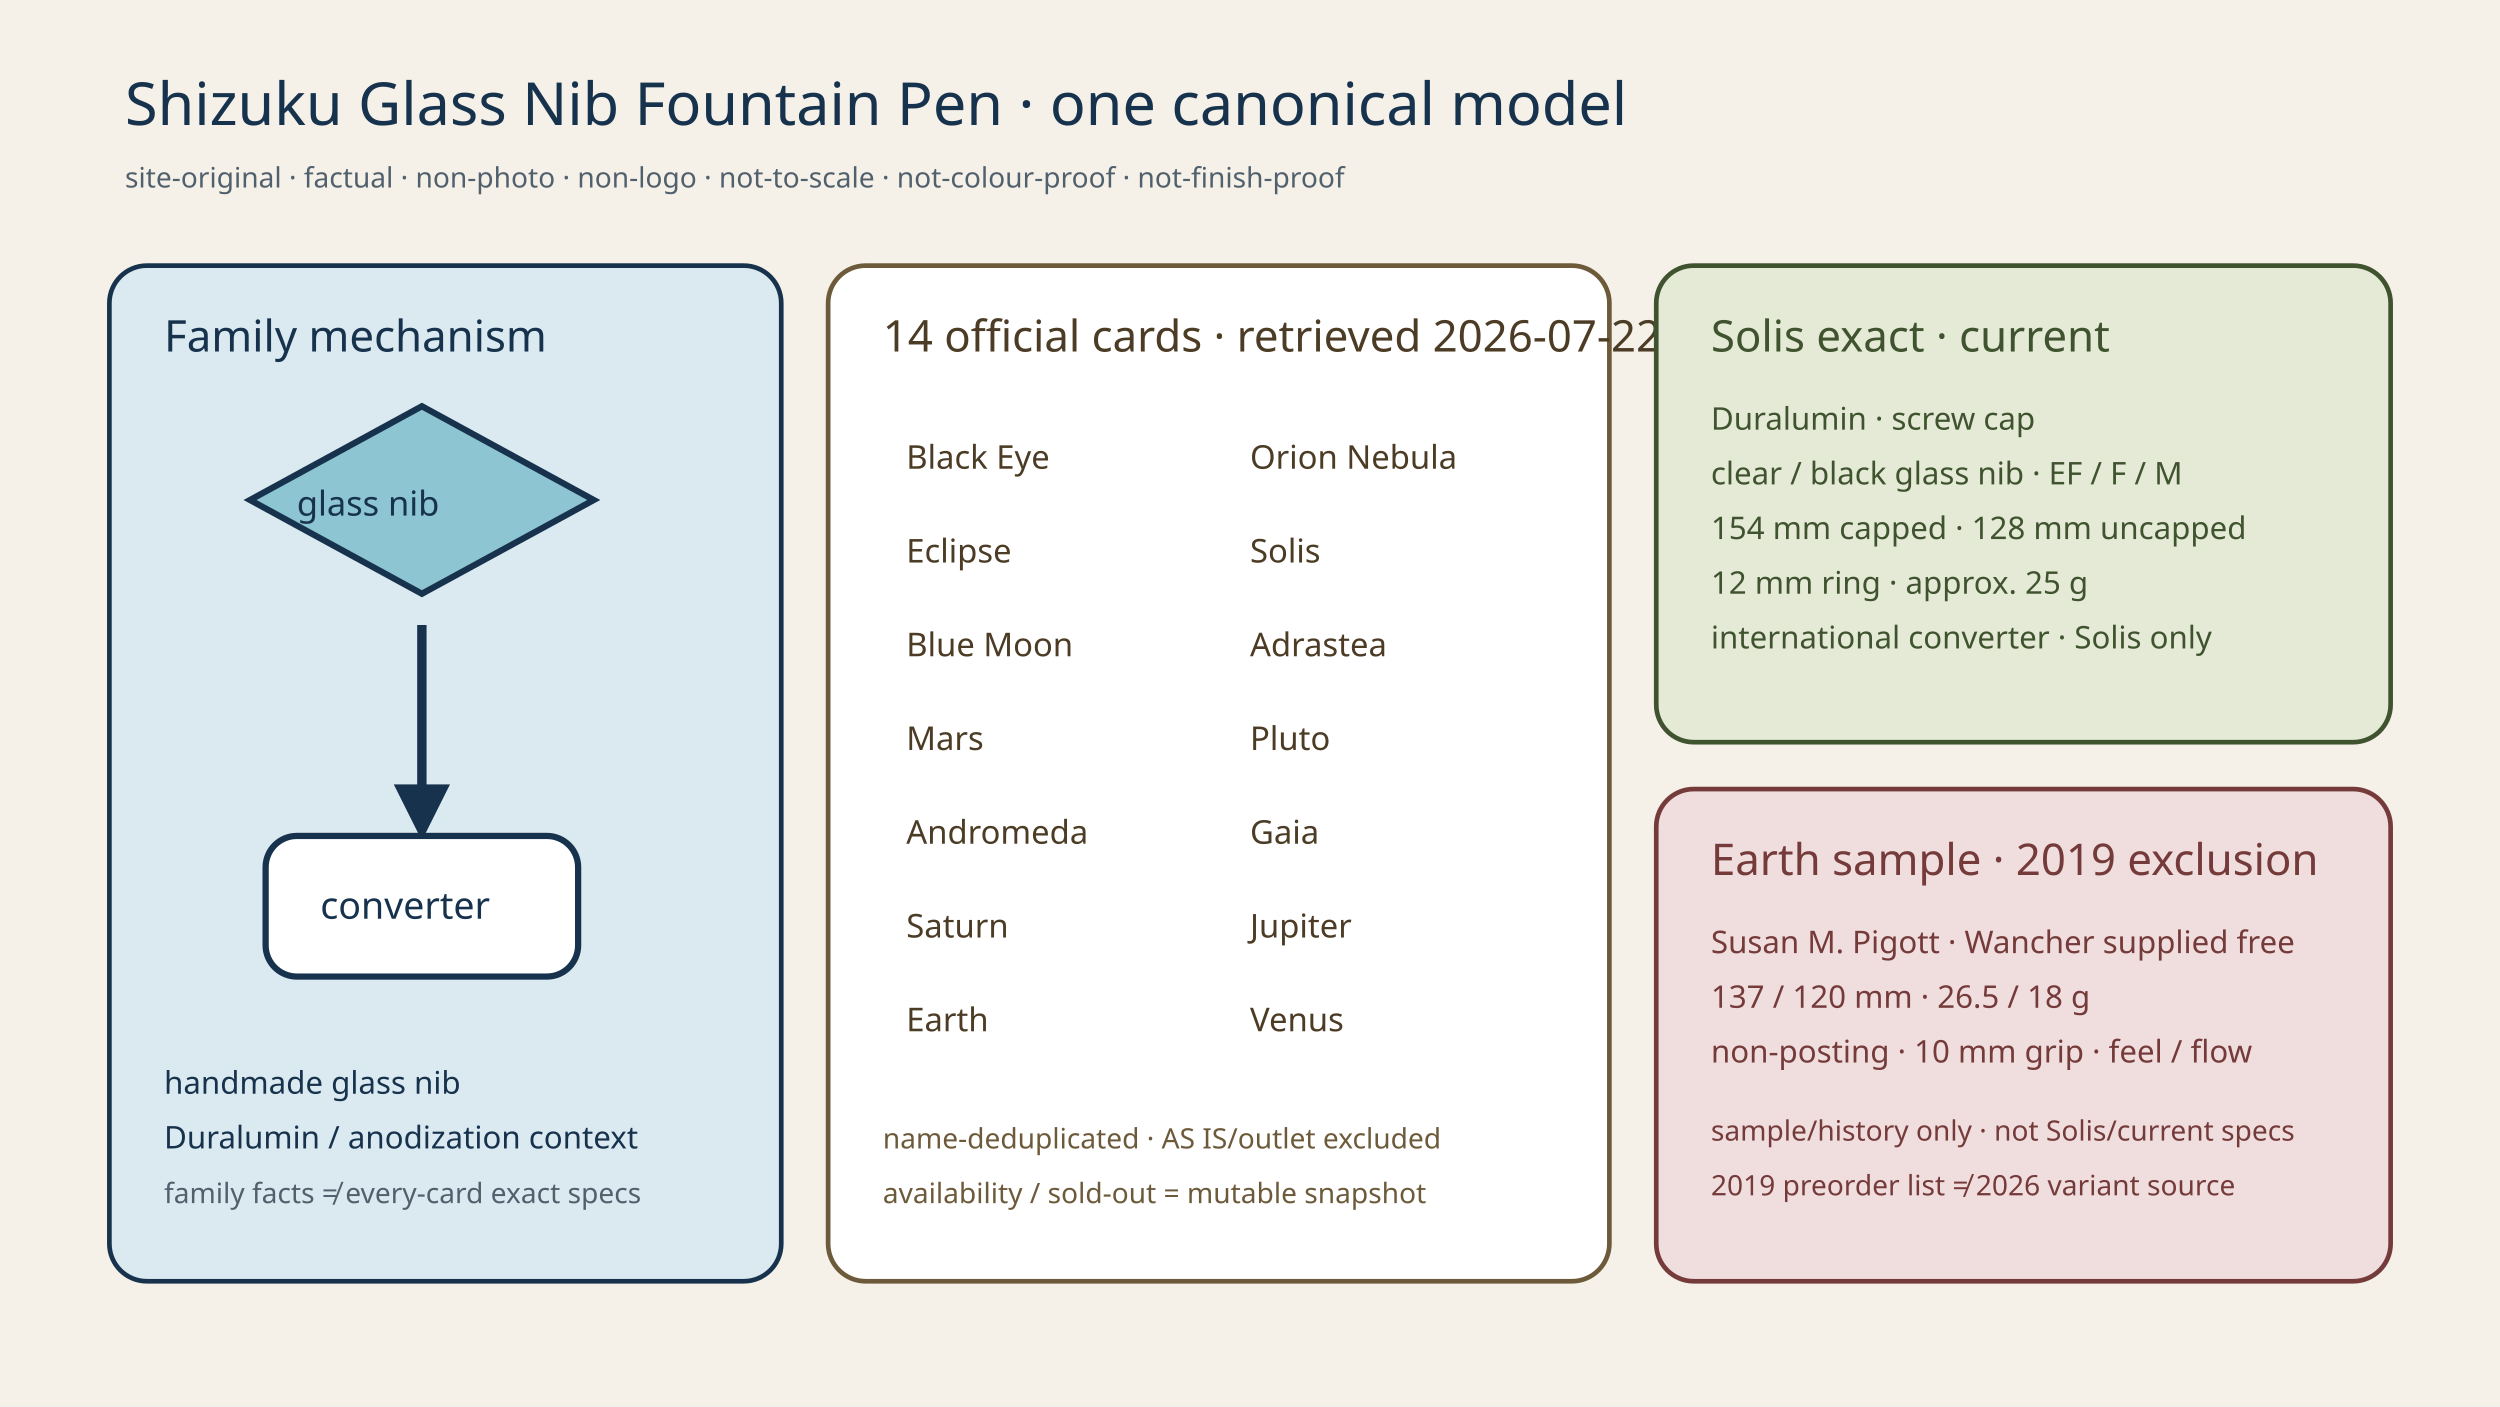
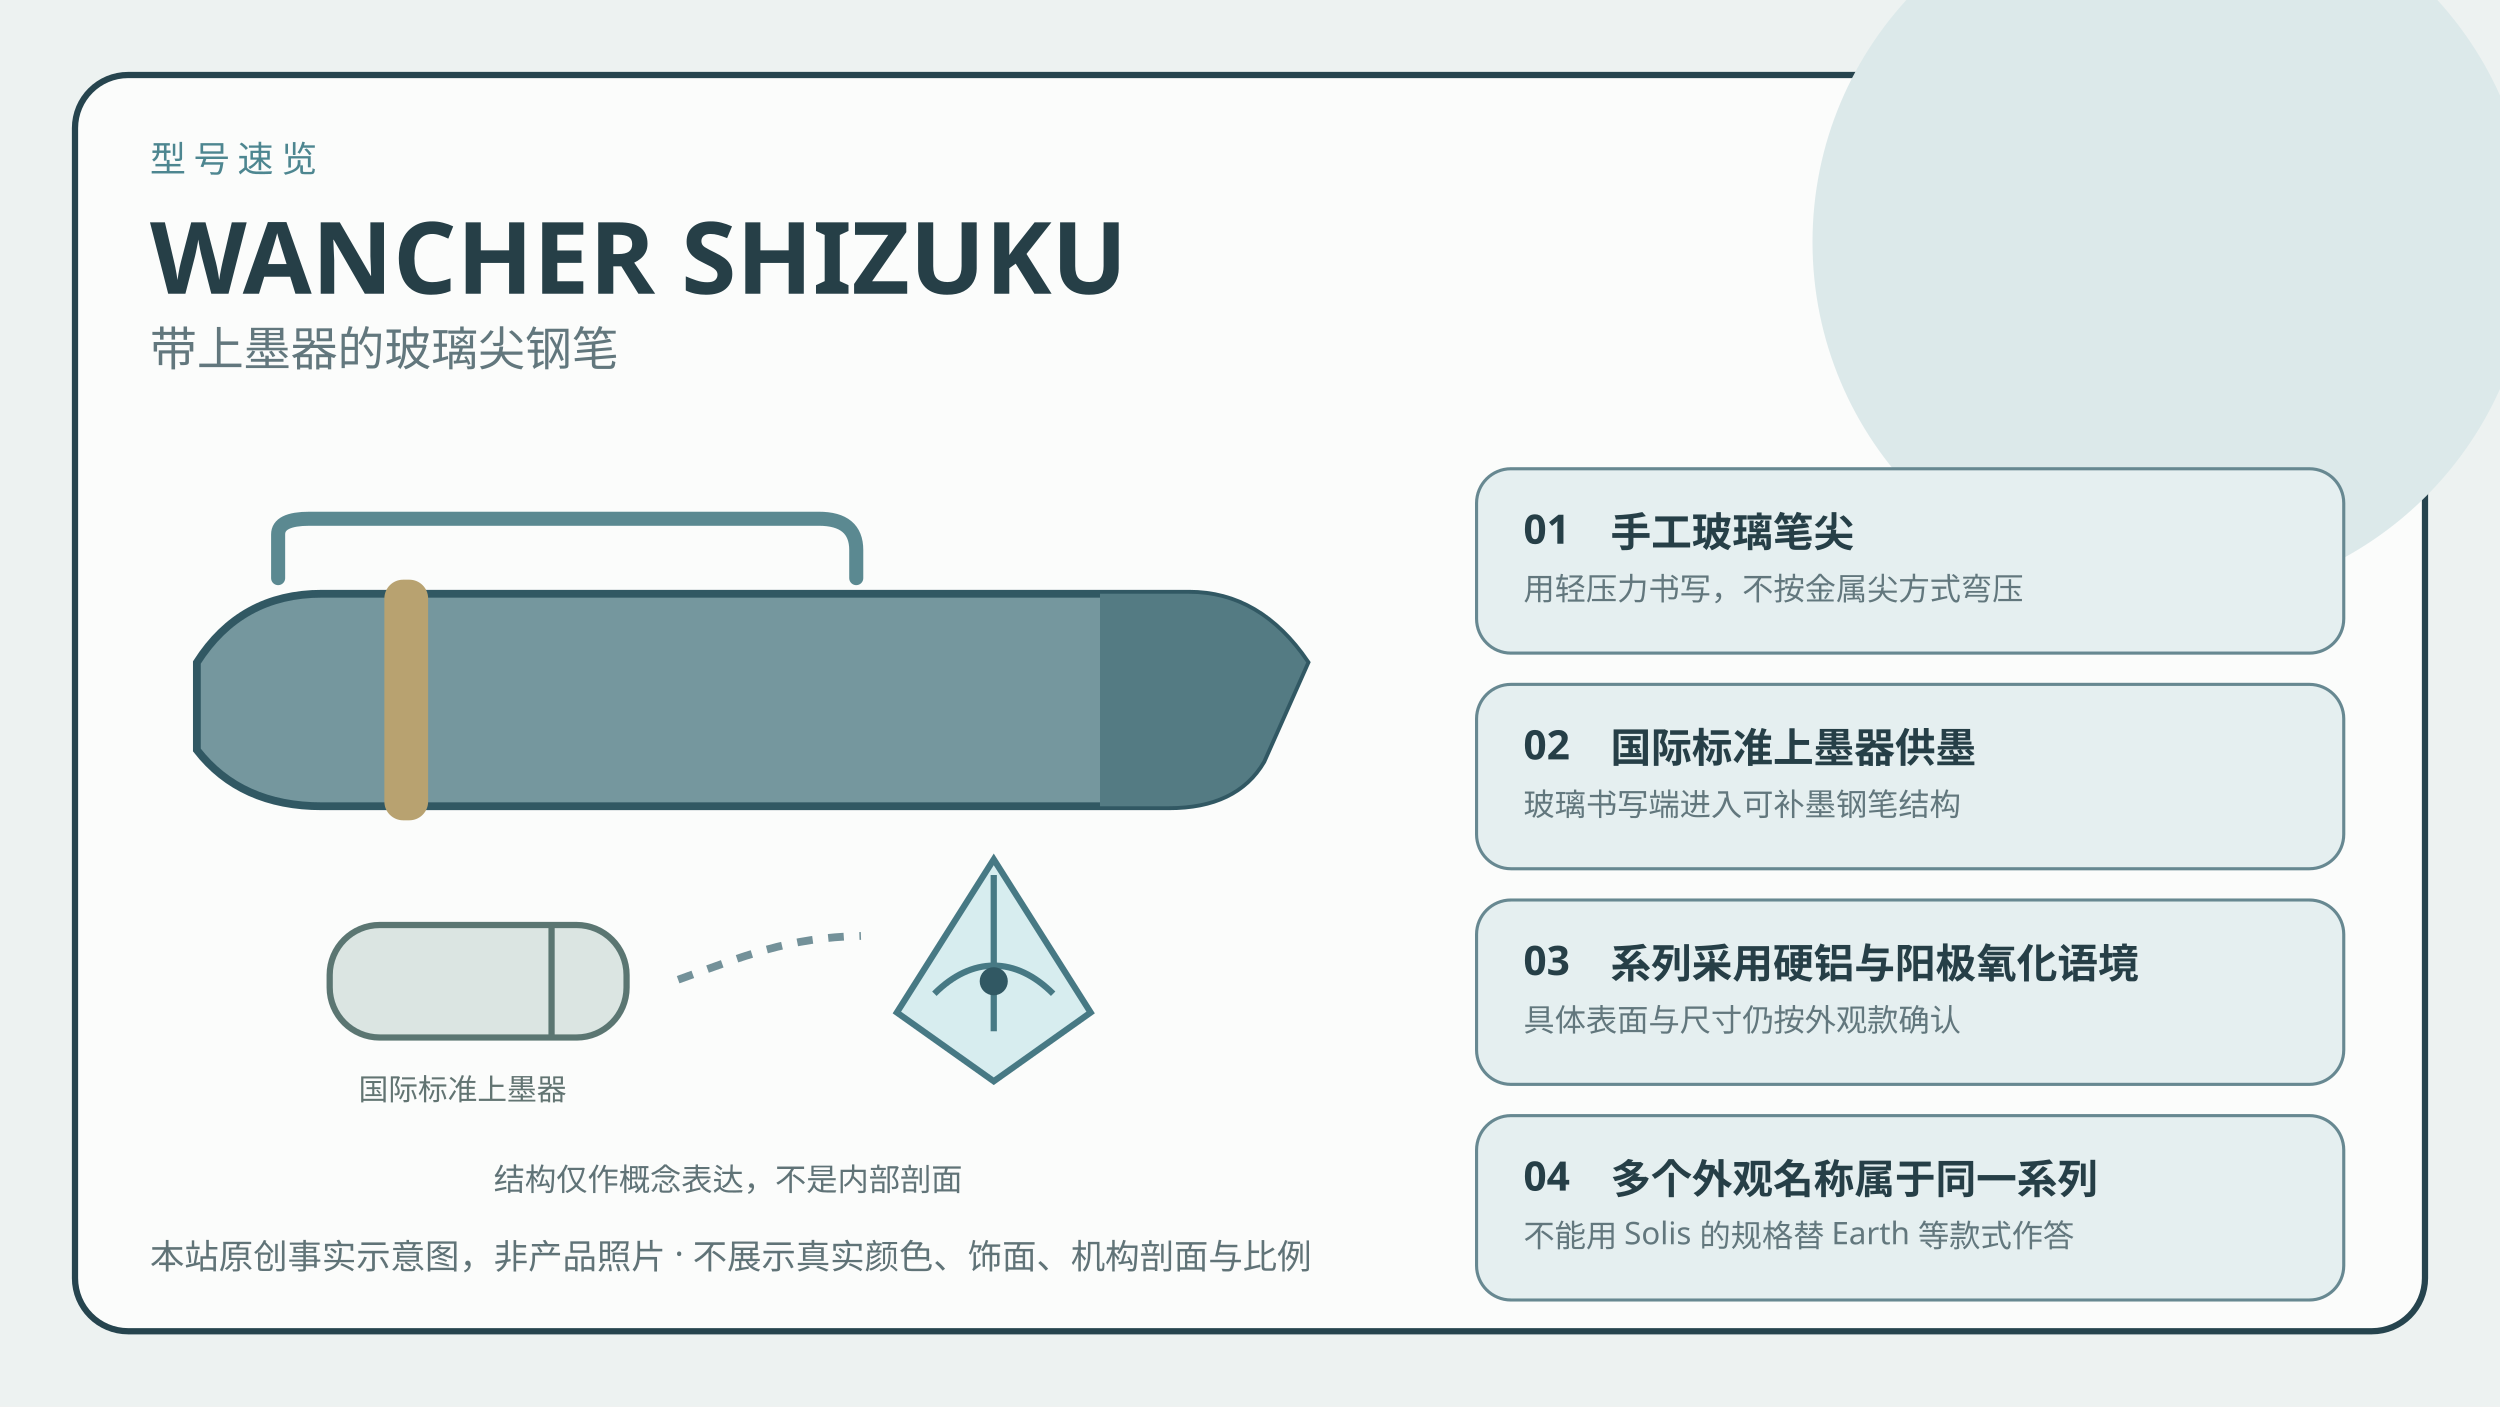
- <svg xmlns="http://www.w3.org/2000/svg" width="1600" height="900" viewBox="0 0 1600 900" role="img" aria-labelledby="title desc">
-   <rect width="1600" height="900" fill="#f5f1e8" />
-   <text x="80" y="80" font-family="sans-serif" font-size="38" fill="#17324d">Shizuku Glass Nib Fountain Pen · one canonical model</text>
-   <text x="80" y="120" font-family="sans-serif" font-size="18" fill="#51606d">site-original · factual · non-photo · non-logo · not-to-scale · not-colour-proof · not-finish-proof</text>
-   <rect x="70" y="170" width="430" height="650" rx="24" fill="#dbeaf0" stroke="#17324d" stroke-width="3" />
-   <text x="105" y="225" font-family="sans-serif" font-size="28" fill="#17324d">Family mechanism</text>
-   <path d="M160 320 L270 260 L380 320 L270 380 Z" fill="#8dc5d2" stroke="#17324d" stroke-width="4" />
-   <text x="190" y="330" font-family="sans-serif" font-size="22" fill="#17324d">glass nib</text>
-   <path d="M270 400 V520" stroke="#17324d" stroke-width="6" marker-end="url(#arrow)" />
-   <rect x="170" y="535" width="200" height="90" rx="20" fill="#fff" stroke="#17324d" stroke-width="4" />
-   <text x="205" y="588" font-family="sans-serif" font-size="24" fill="#17324d">converter</text>
-   <text x="105" y="700" font-family="sans-serif" font-size="20" fill="#17324d">handmade glass nib</text>
-   <text x="105" y="735" font-family="sans-serif" font-size="20" fill="#17324d">Duralumin / anodization context</text>
-   <text x="105" y="770" font-family="sans-serif" font-size="18" fill="#51606d">family facts ≠ every-card exact specs</text>
-   <rect x="530" y="170" width="500" height="650" rx="24" fill="#fff" stroke="#6d5a3a" stroke-width="3" />
-   <text x="565" y="225" font-family="sans-serif" font-size="28" fill="#4c3c25">14 official cards · retrieved 2026-07-22</text>
-   <g font-family="sans-serif" font-size="21" fill="#4c3c25">
-     <text x="580" y="300">Black Eye</text>
-     <text x="800" y="300">Orion Nebula</text>
-     <text x="580" y="360">Eclipse</text>
-     <text x="800" y="360">Solis</text>
-     <text x="580" y="420">Blue Moon</text>
-     <text x="800" y="420">Adrastea</text>
-     <text x="580" y="480">Mars</text>
-     <text x="800" y="480">Pluto</text>
-     <text x="580" y="540">Andromeda</text>
-     <text x="800" y="540">Gaia</text>
-     <text x="580" y="600">Saturn</text>
-     <text x="800" y="600">Jupiter</text>
-     <text x="580" y="660">Earth</text>
-     <text x="800" y="660">Venus</text>
+ <svg xmlns="http://www.w3.org/2000/svg" width="1600" height="900" viewBox="0 0 1600 900" role="img" aria-labelledby="title desc" data-license="site-original" data-kind="factual-svg">
+   <rect width="1600" height="900" fill="#edf2f1" />
+   <rect x="48" y="48" width="1504" height="804" rx="34" fill="#fbfcfb" stroke="#26444e" stroke-width="4" />
+   <circle cx="1390" cy="155" r="230" fill="#dce9ea" />
+   <g font-family="system-ui, 'PingFang SC', 'Microsoft YaHei', sans-serif">
+     <text x="96" y="110" fill="#4d8690" font-size="23" letter-spacing="5">型号速览</text>
+     <text x="96" y="188" fill="#263f47" font-size="64" font-weight="750">WANCHER SHIZUKU</text>
+     <text x="96" y="234" fill="#62777d" font-size="30">带上墨器的玻璃尖钢笔</text>
  </g>
-   <text x="565" y="735" font-family="sans-serif" font-size="18" fill="#6d5a3a">name-deduplicated · AS IS/outlet excluded</text>
-   <text x="565" y="770" font-family="sans-serif" font-size="18" fill="#6d5a3a">availability / sold-out = mutable snapshot</text>
-   <rect x="1060" y="170" width="470" height="305" rx="24" fill="#e5ead7" stroke="#40532f" stroke-width="3" />
-   <text x="1095" y="225" font-family="sans-serif" font-size="28" fill="#40532f">Solis exact · current</text>
-   <text x="1095" y="275" font-family="sans-serif" font-size="20" fill="#40532f">Duralumin · screw cap</text>
-   <text x="1095" y="310" font-family="sans-serif" font-size="20" fill="#40532f">clear / black glass nib · EF / F / M</text>
-   <text x="1095" y="345" font-family="sans-serif" font-size="20" fill="#40532f">154 mm capped · 128 mm uncapped</text>
-   <text x="1095" y="380" font-family="sans-serif" font-size="20" fill="#40532f">12 mm ring · approx. 25 g</text>
-   <text x="1095" y="415" font-family="sans-serif" font-size="20" fill="#40532f">international converter · Solis only</text>
-   <rect x="1060" y="505" width="470" height="315" rx="24" fill="#f0dede" stroke="#753a3a" stroke-width="3" />
-   <text x="1095" y="560" font-family="sans-serif" font-size="28" fill="#753a3a">Earth sample · 2019 exclusion</text>
-   <text x="1095" y="610" font-family="sans-serif" font-size="20" fill="#753a3a">Susan M. Pigott · Wancher supplied free</text>
-   <text x="1095" y="645" font-family="sans-serif" font-size="20" fill="#753a3a">137 / 120 mm · 26.5 / 18 g</text>
-   <text x="1095" y="680" font-family="sans-serif" font-size="20" fill="#753a3a">non-posting · 10 mm grip · feel / flow</text>
-   <text x="1095" y="730" font-family="sans-serif" font-size="18" fill="#753a3a">sample/history only · not Solis/current specs</text>
-   <text x="1095" y="765" font-family="sans-serif" font-size="18" fill="#753a3a">2019 preorder list ≠ 2026 variant source</text>
-   <defs>
-     <marker id="arrow" viewBox="0 0 10 10" refX="5" refY="5" markerWidth="6" markerHeight="6" orient="auto-start-reverse">
-       <path d="M0 0 L10 5 L0 10 z" fill="#17324d" />
-     </marker>
-   </defs>
+   <g transform="translate(86 332)">
+     <path d="M40 92 Q68 48 120 48 H675 Q720 48 750 92 L722 155 Q705 184 662 184 H120 Q68 184 40 148Z" fill="#75979e" stroke="#315863" stroke-width="5" />
+     <rect x="160" y="39" width="28" height="154" rx="12" fill="#b8a270" />
+     <path d="M618 48 H675 Q720 48 750 92 L722 155 Q705 184 662 184 H618Z" fill="#547b83" />
+     <path d="M92 38 V10 Q92 0 112 0 H438 Q462 0 462 20 V38" fill="none" stroke="#5b8991" stroke-width="9" stroke-linecap="round" />
+     <g transform="translate(488 218)">
+       <path d="M0 98 L62 0 L124 98 L62 142Z" fill="#d7edef" stroke="#477984" stroke-width="4" />
+       <path d="M24 86 C48 62 76 62 100 86 M62 10 V110" fill="none" stroke="#477984" stroke-width="4" />
+       <circle cx="62" cy="78" r="9" fill="#315863" />
+     </g>
+     <g transform="translate(125 260)">
+       <rect width="190" height="72" rx="32" fill="#dbe5e2" stroke="#5b7672" stroke-width="4" />
+       <path d="M142 0 V72" stroke="#5b7672" stroke-width="4" />
+       <text x="85" y="112" text-anchor="middle" fill="#627472" font-family="system-ui, 'PingFang SC', sans-serif" font-size="19">国际标准上墨器</text>
+     </g>
+     <path d="M348 295 C390 280 418 268 465 267" fill="none" stroke="#739199" stroke-width="5" stroke-dasharray="10 10" />
+     <text x="380" y="430" text-anchor="middle" fill="#607377" font-family="system-ui, 'PingFang SC', sans-serif" font-size="20">结构仅作概念表达，不是内部剖面</text>
+   </g>
+   <g transform="translate(945 300)" font-family="system-ui, 'PingFang SC', 'Microsoft YaHei', sans-serif">
+     <rect width="555" height="118" rx="22" fill="#e5eff0" stroke="#678891" stroke-width="2" />
+     <text x="30" y="48" fill="#263f47" font-size="26" font-weight="700">01　手工玻璃笔尖</text>
+     <text x="30" y="84" fill="#62777d" font-size="20">用轻压力书写，不按金属尖方式弯压</text>
+     <rect y="138" width="555" height="118" rx="22" fill="#e5eff0" stroke="#678891" stroke-width="2" />
+     <text x="30" y="186" fill="#263f47" font-size="26" font-weight="700">02　国际标准上墨器供墨</text>
+     <text x="30" y="222" fill="#62777d" font-size="20">玻璃书写端进入可补墨钢笔结构</text>
+     <rect y="276" width="555" height="118" rx="22" fill="#e5eff0" stroke="#678891" stroke-width="2" />
+     <text x="30" y="324" fill="#263f47" font-size="26" font-weight="700">03　系列采用硬铝与阳极氧化语境</text>
+     <text x="30" y="360" fill="#62777d" font-size="20">具体表面与尺寸仍按外观款确认</text>
+     <rect y="414" width="555" height="118" rx="22" fill="#e5eff0" stroke="#678891" stroke-width="2" />
+     <text x="30" y="462" fill="#263f47" font-size="26" font-weight="700">04　多个外观名称属于同一系列</text>
+     <text x="30" y="498" fill="#62777d" font-size="20">不能用 Solis 的规格替 Earth 等款式作答</text>
+   </g>
+   <text x="96" y="812" fill="#607377" font-family="system-ui, 'PingFang SC', sans-serif" font-size="22">本站原创事实示意图，非产品照片 · 不展示真实颜色、饰面、机构剖面与比例</text>
</svg>
